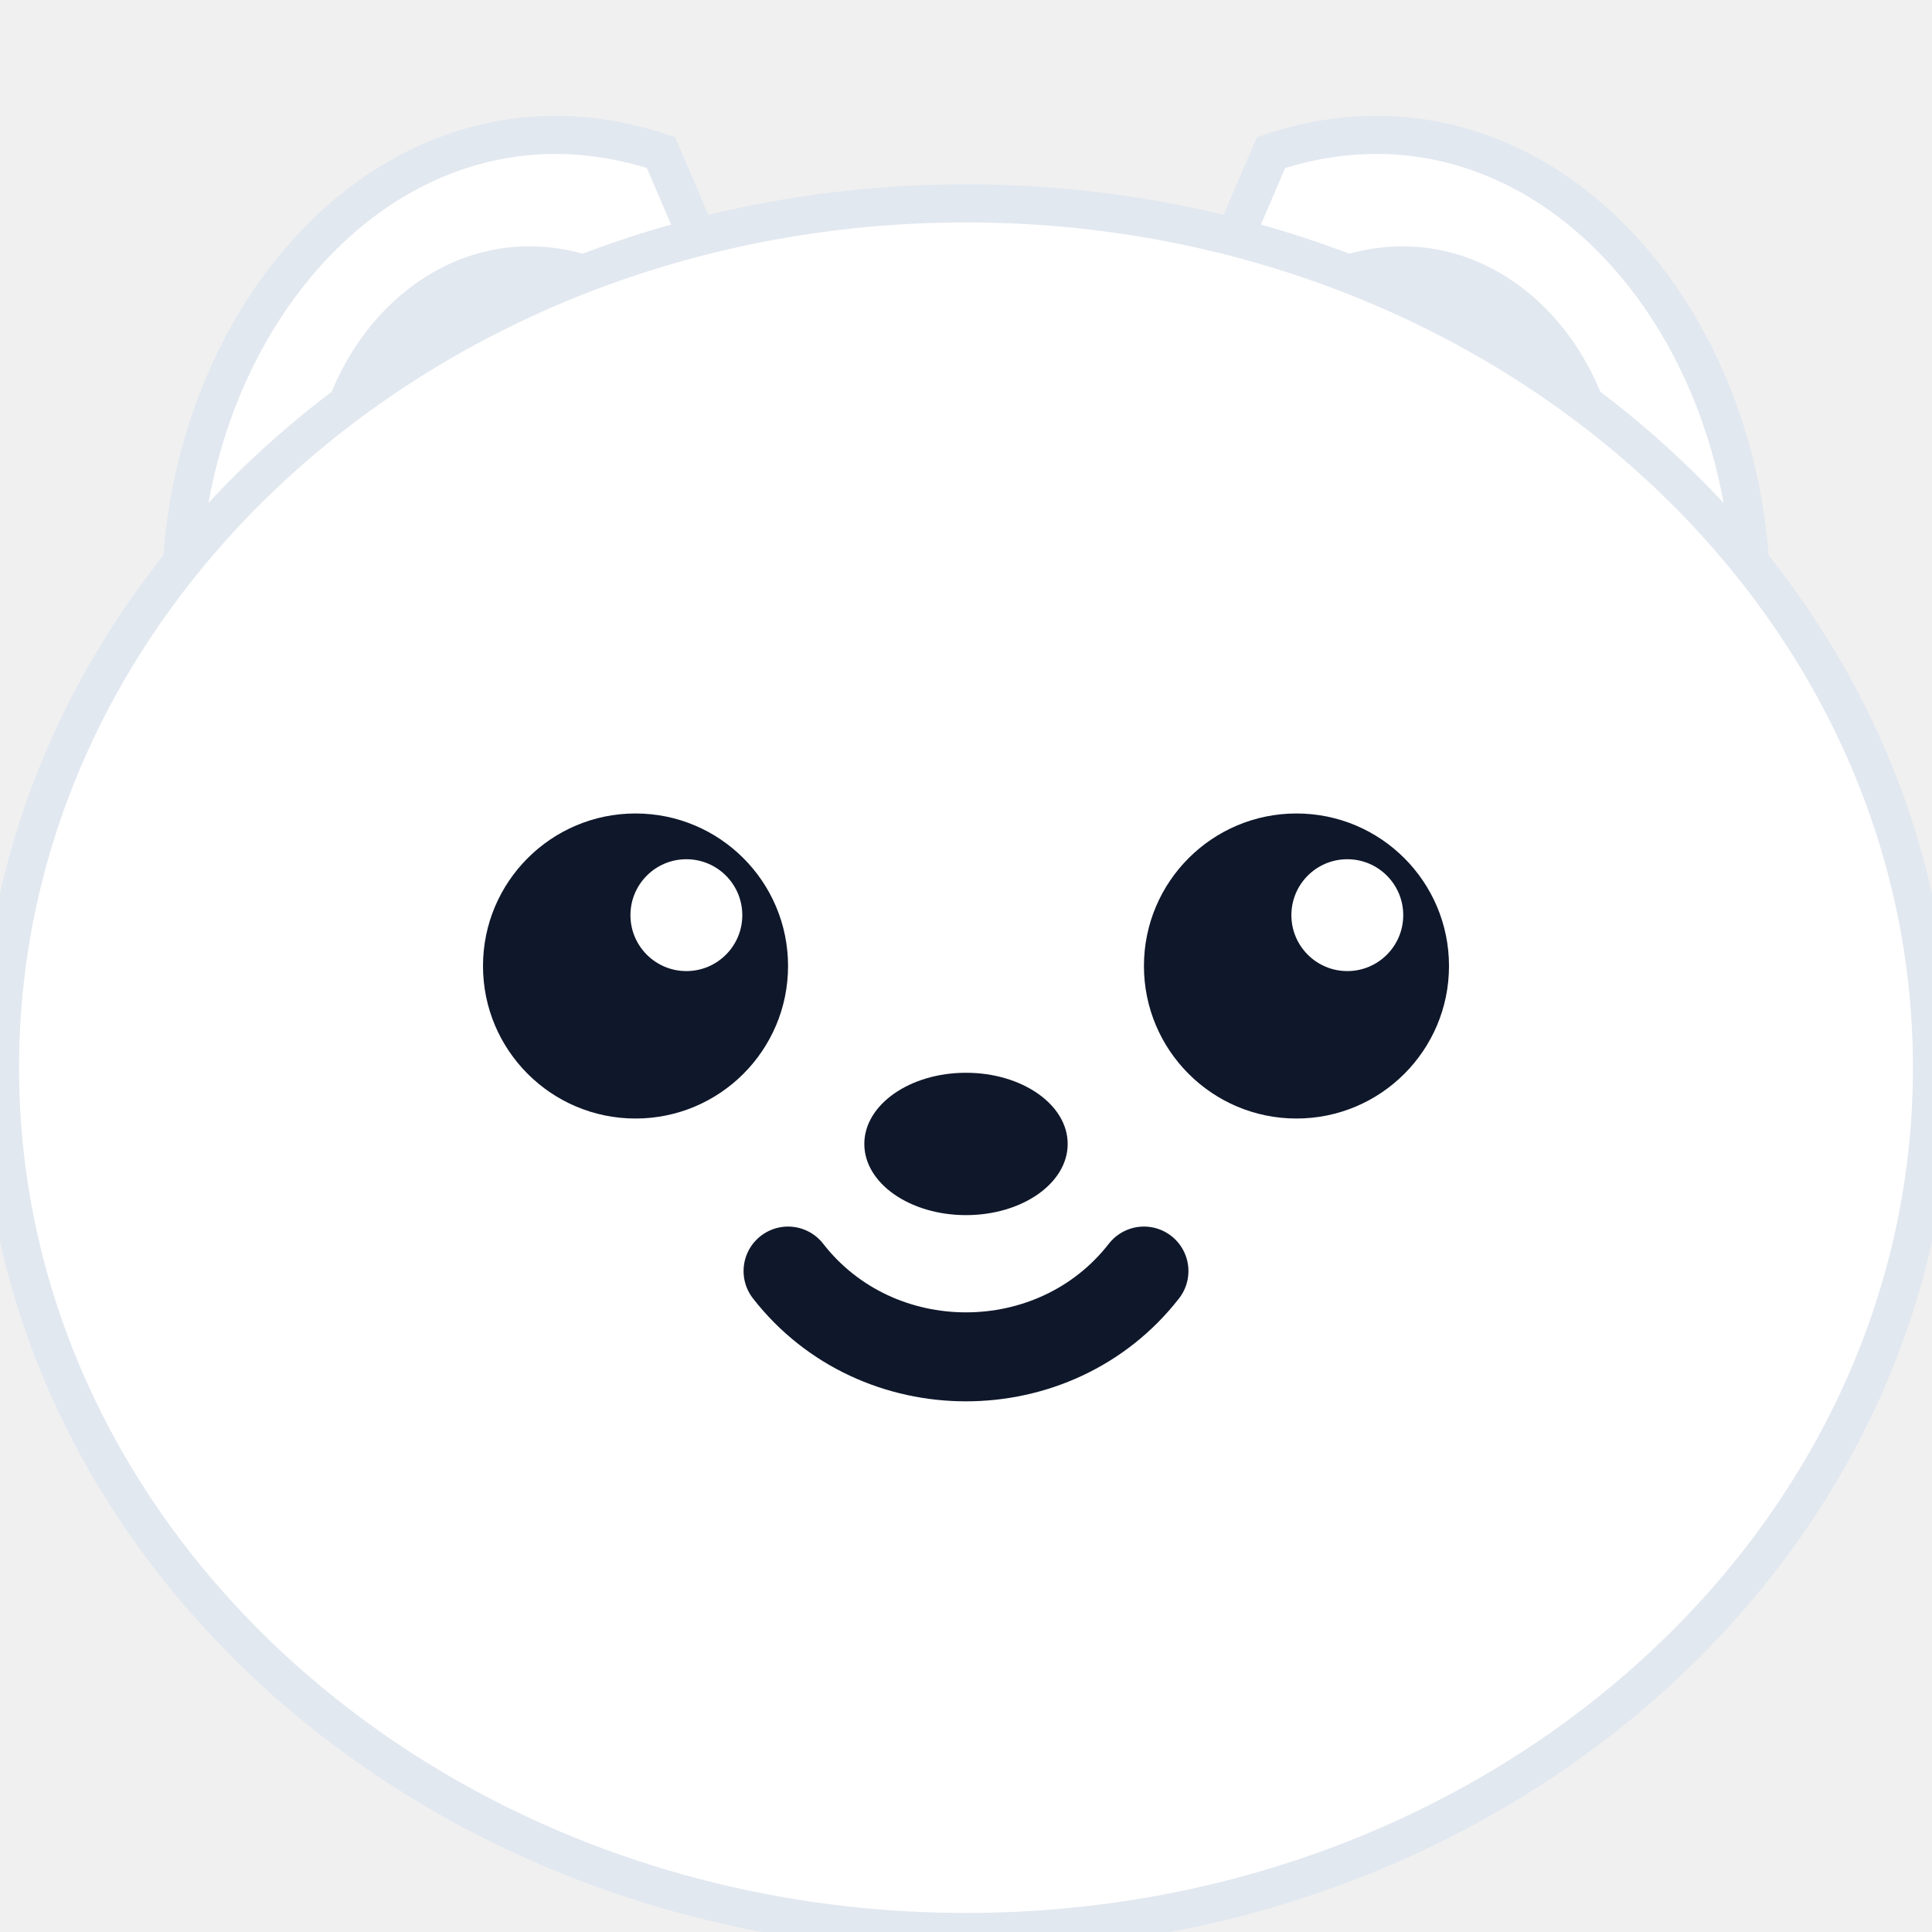
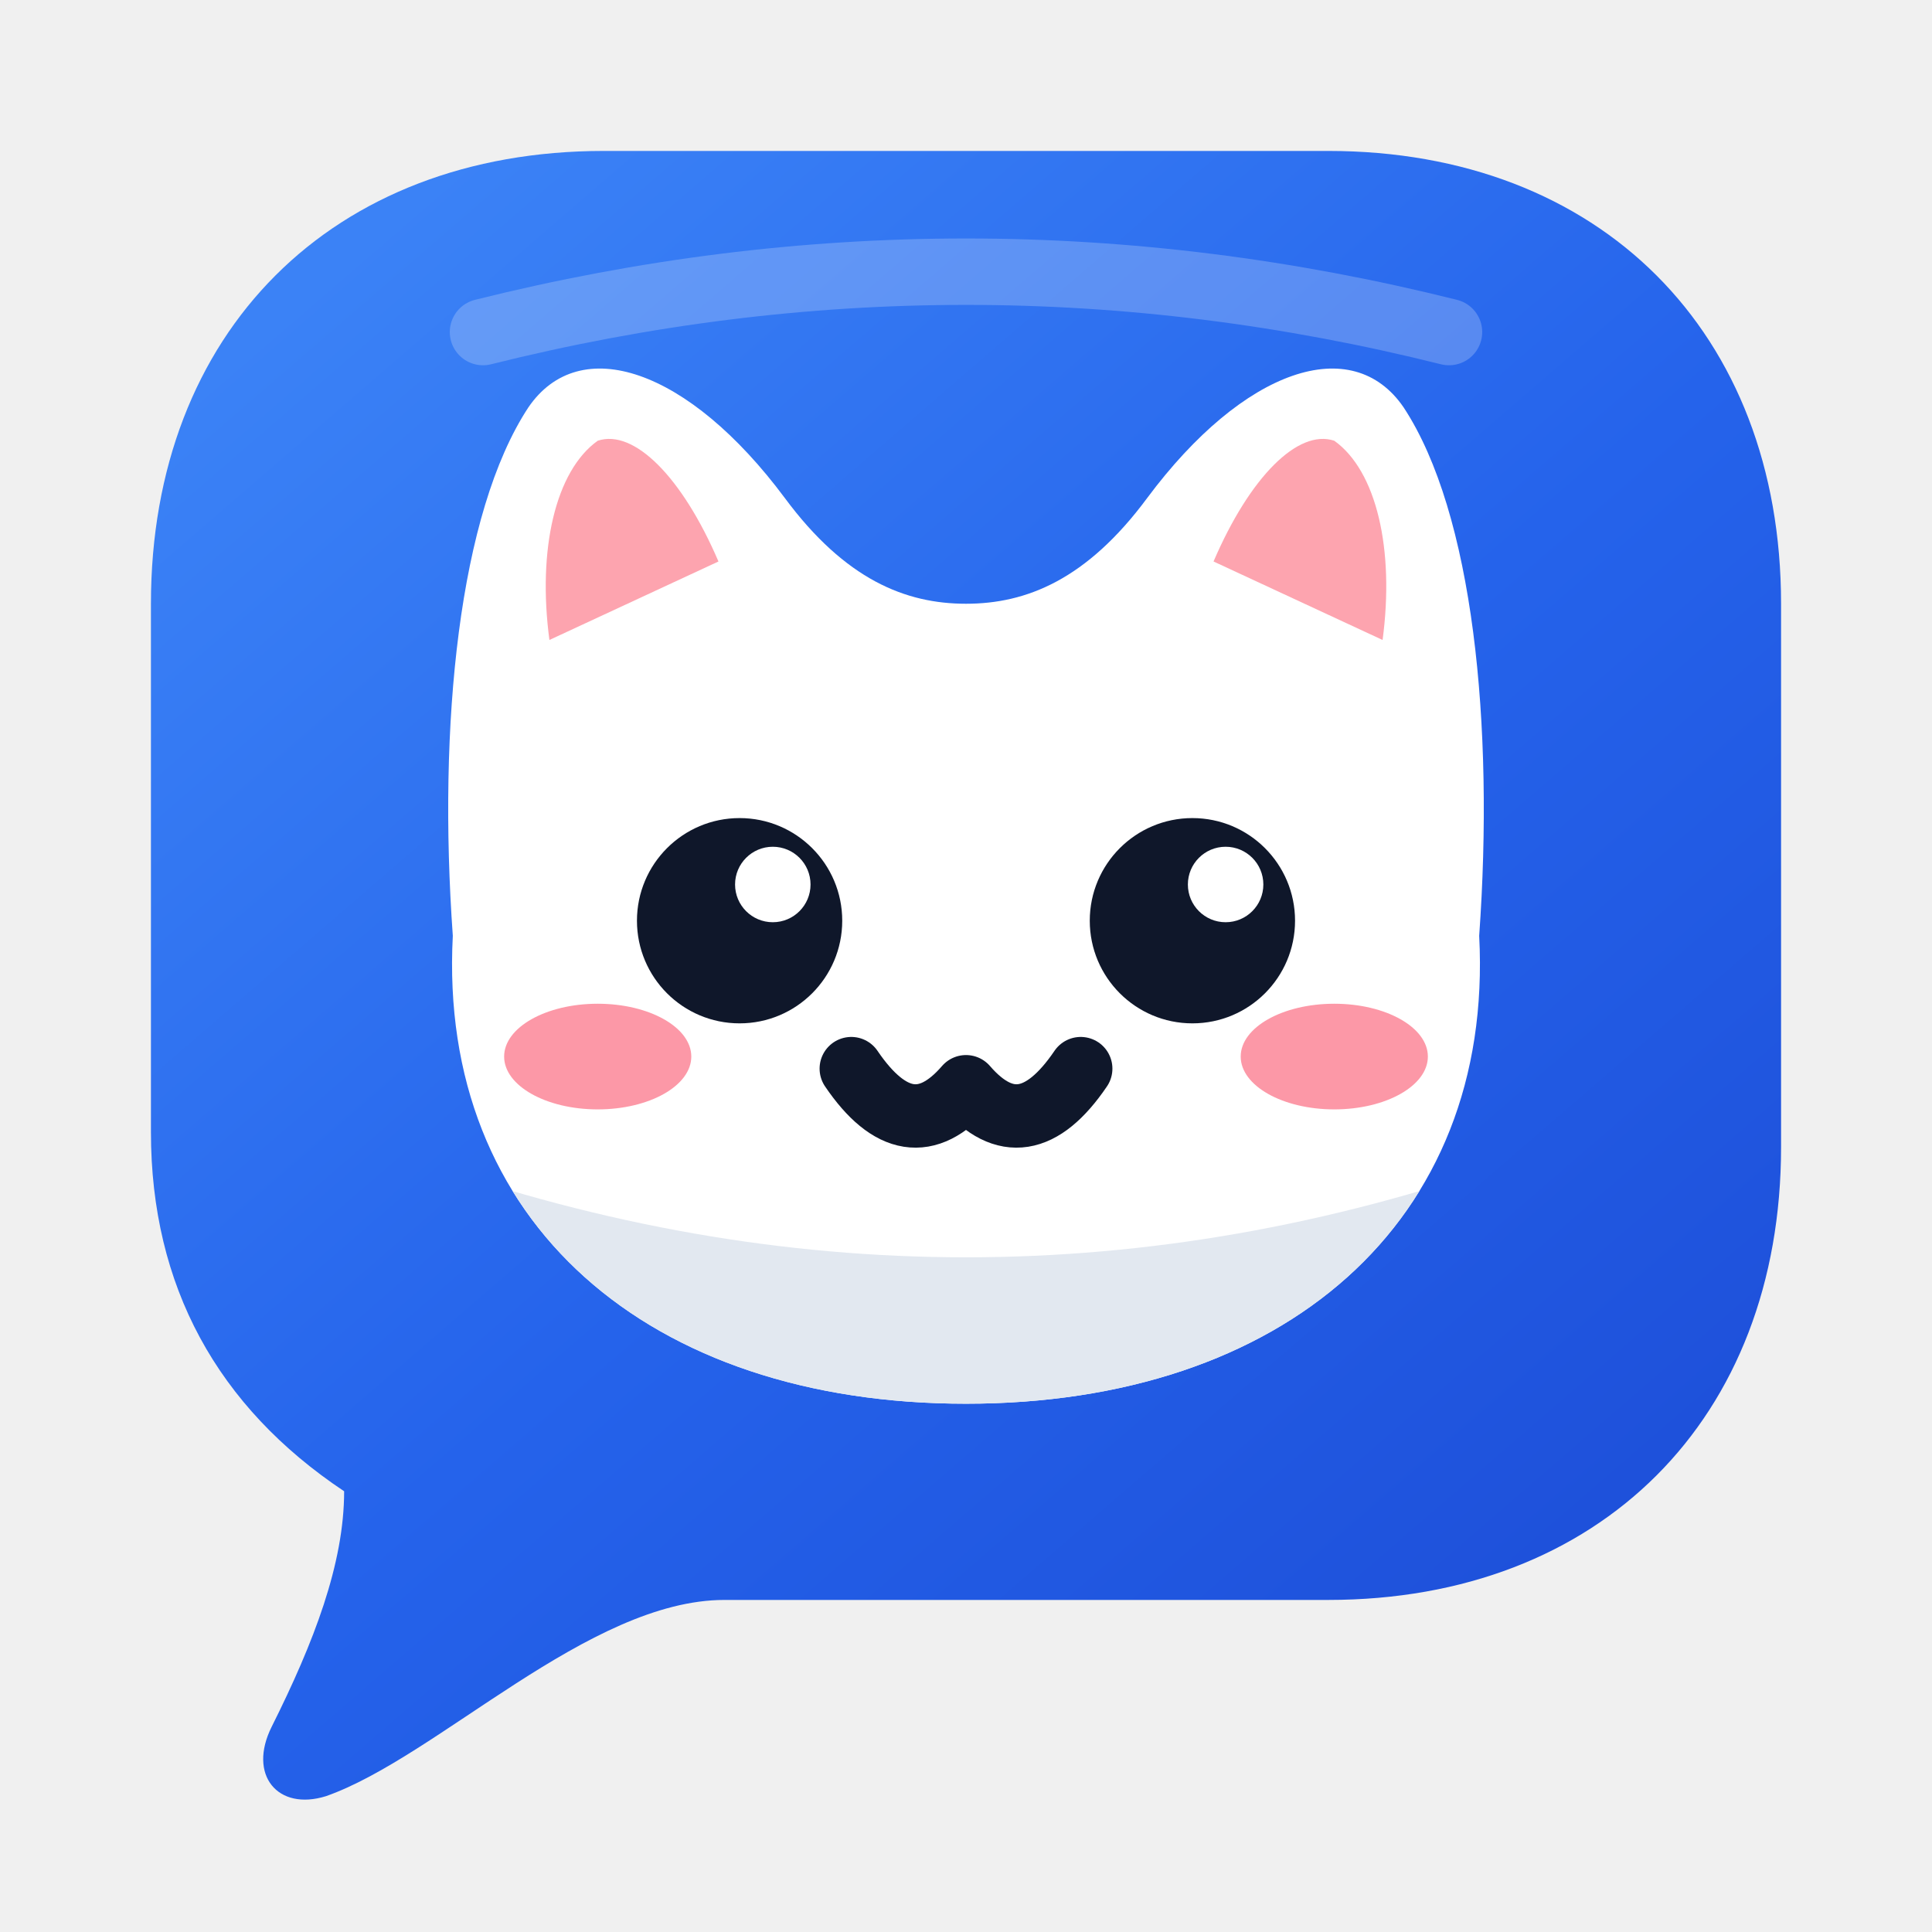
- <svg xmlns="http://www.w3.org/2000/svg" viewBox="12 12 76 76" fill="none">
-   <path d="M20 42C16 28 26 14 38 18L44 32" fill="#FFFFFF" stroke="#E2E8F0" stroke-width="1.5" />
-   <path d="M25 36C22 28 28 20 35 22L39 30" fill="#E2E8F0" />
-   <path d="M80 42C84 28 74 14 62 18L56 32" fill="#FFFFFF" stroke="#E2E8F0" stroke-width="1.5" />
-   <path d="M75 36C78 28 72 20 65 22L61 30" fill="#E2E8F0" />
-   <ellipse cx="50" cy="54" rx="38" ry="34" fill="#FFFFFF" stroke="#E2E8F0" stroke-width="1.5" />
-   <circle cx="37" cy="50" r="6" fill="#0F172A" />
-   <circle cx="39" cy="48" r="2.2" fill="#FFFFFF" />
-   <circle cx="63" cy="50" r="6" fill="#0F172A" />
-   <circle cx="65" cy="48" r="2.2" fill="#FFFFFF" />
-   <ellipse cx="50" cy="57" rx="4" ry="2.8" fill="#0F172A" />
-   <path d="M43 62C46.5 66.5 53.5 66.5 57 62" stroke="#0F172A" stroke-width="3.5" stroke-linecap="round" />
+ <svg xmlns="http://www.w3.org/2000/svg" viewBox="0 0 64 64" fill="none">
+   <defs>
+     <linearGradient id="merantalk-badge-bg" x1="12%" y1="6%" x2="88%" y2="94%">
+       <stop offset="0%" stop-color="#3B82F6" />
+       <stop offset="52%" stop-color="#2563EB" />
+       <stop offset="100%" stop-color="#1D4ED8" />
+     </linearGradient>
+     <clipPath id="merantalk-head-clip">
+       <path d="M 15 31 C 14.5 24 15.2 17 17.5 13.5 C 19.2 11 22.8 12.2 26 16.5 C 28 19.2 30 20 32 20 C 34 20 36 19.2 38 16.5 C 41.2 12.2 44.8 11 46.5 13.5 C 48.8 17 49.5 24 49 31 C 49.5 40.5 42.5 46.5 32 46.5 C 21.5 46.5 14.5 40.5 15 31 Z" />
+     </clipPath>
+   </defs>
+   <path d="M 20 5 H 44 C 53 5 59 11 59 20 V 38 C 59 47 53 53 44 53 H 24 C 19.5 53 14.5 58.2 10.8 59.5 C 9.2 60 8.2 58.8 9.0 57.2 C 10.4 54.4 11.4 51.8 11.4 49.4 C 7.2 46.6 5 42.6 5 37.5 V 20 C 5 11 11 5 20 5 Z" fill="url(#merantalk-badge-bg)" />
+   <path d="M 16 11 Q 32 7 48 11" stroke="#FFFFFF" stroke-opacity="0.22" stroke-width="2.2" stroke-linecap="round" />
+   <path d="M 15 31 C 14.5 24 15.2 17 17.5 13.5 C 19.2 11 22.8 12.2 26 16.5 C 28 19.2 30 20 32 20 C 34 20 36 19.2 38 16.5 C 41.2 12.2 44.8 11 46.5 13.5 C 48.8 17 49.5 24 49 31 C 49.5 40.5 42.5 46.5 32 46.5 C 21.5 46.5 14.5 40.5 15 31 Z" fill="#FFFFFF" />
+   <g clip-path="url(#merantalk-head-clip)">
+     <path d="M 14 38.5 Q 32 44.8 50 38.5 Q 46 48 32 48 Q 18 48 14 38.5 Z" fill="#E2E8F0" />
+   </g>
+   <path d="M 18.2 21.2 C 17.8 18.2 18.4 15.6 19.8 14.6 C 21.0 14.2 22.6 15.8 23.8 18.6 Z" fill="#FDA4AF" />
+   <path d="M 45.8 21.2 C 46.2 18.2 45.6 15.6 44.2 14.6 C 43.0 14.2 41.4 15.8 40.2 18.6 Z" fill="#FDA4AF" />
+   <circle cx="24.5" cy="30.5" r="3.4" fill="#0F172A" />
+   <circle cx="25.6" cy="29.3" r="1.25" fill="#FFFFFF" />
+   <circle cx="39.5" cy="30.5" r="3.4" fill="#0F172A" />
+   <circle cx="40.6" cy="29.3" r="1.25" fill="#FFFFFF" />
+   <ellipse cx="19.8" cy="35" rx="3.1" ry="1.75" fill="#FB7185" fill-opacity="0.72" />
+   <ellipse cx="44.2" cy="35" rx="3.1" ry="1.75" fill="#FB7185" fill-opacity="0.72" />
+   <path d="M 28.2 35.4 Q 30.1 38.2 32 36 Q 33.9 38.2 35.8 35.4" stroke="#0F172A" stroke-width="2.1" stroke-linecap="round" stroke-linejoin="round" />
</svg>
